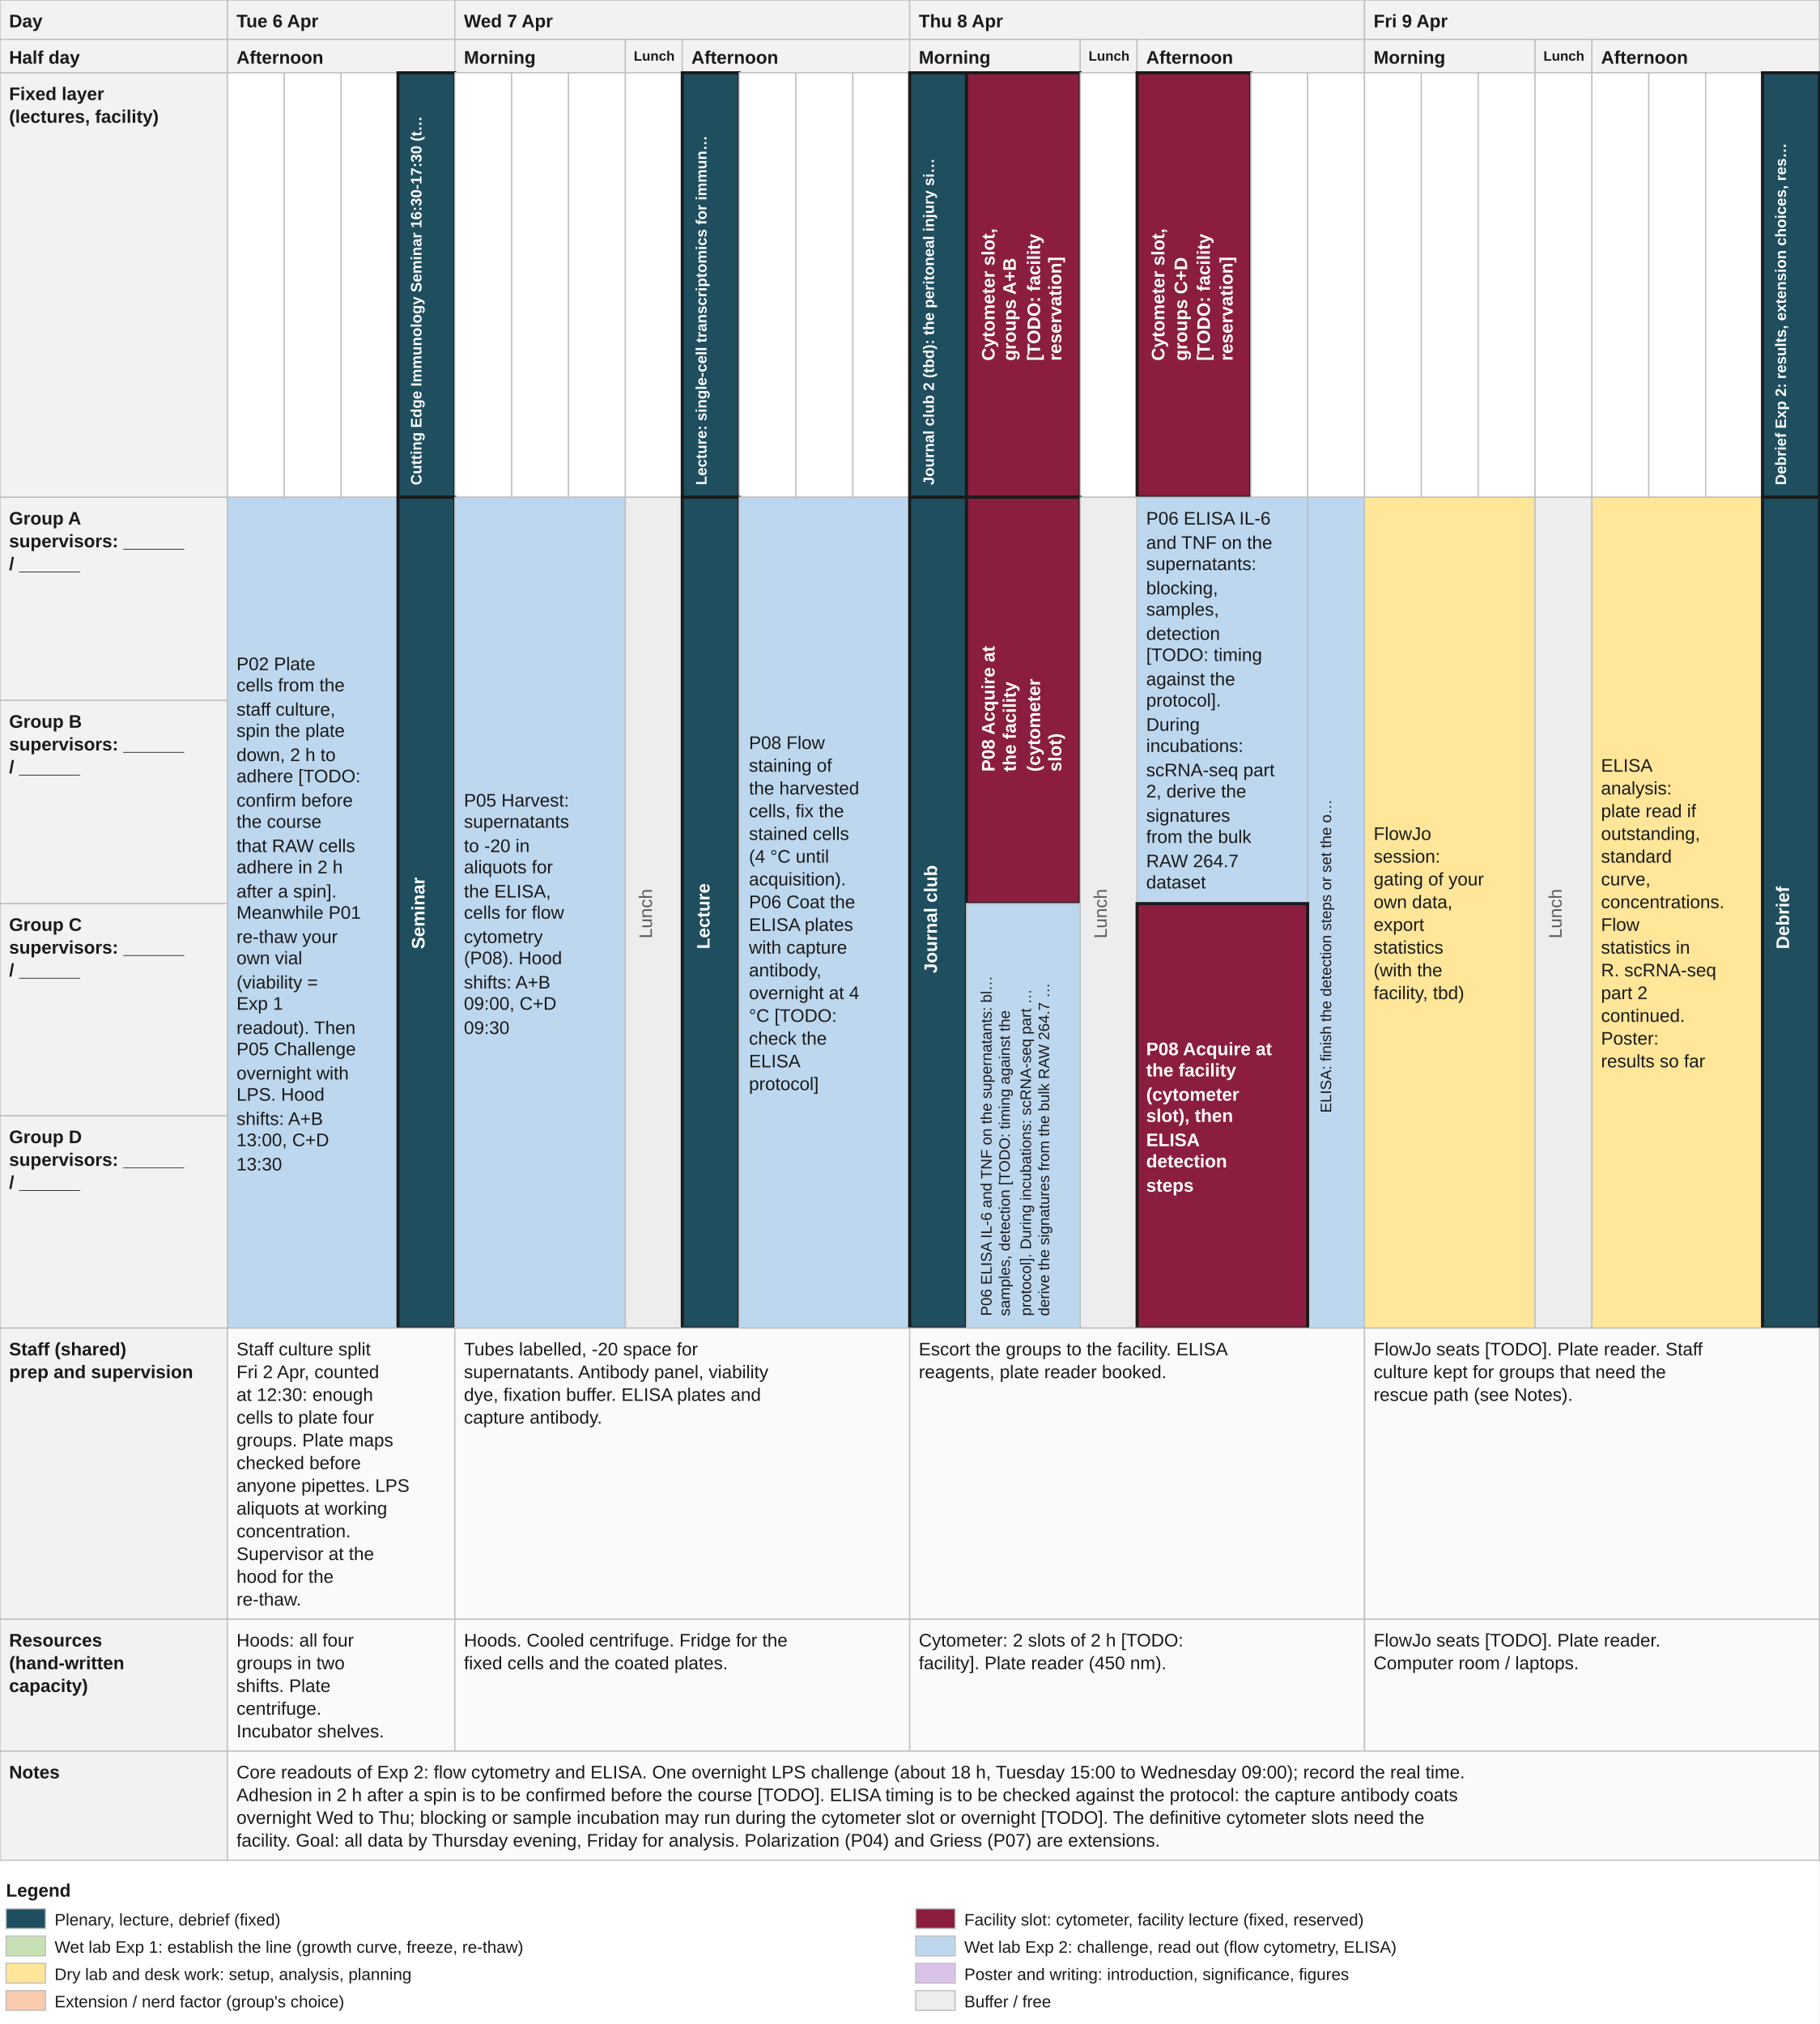
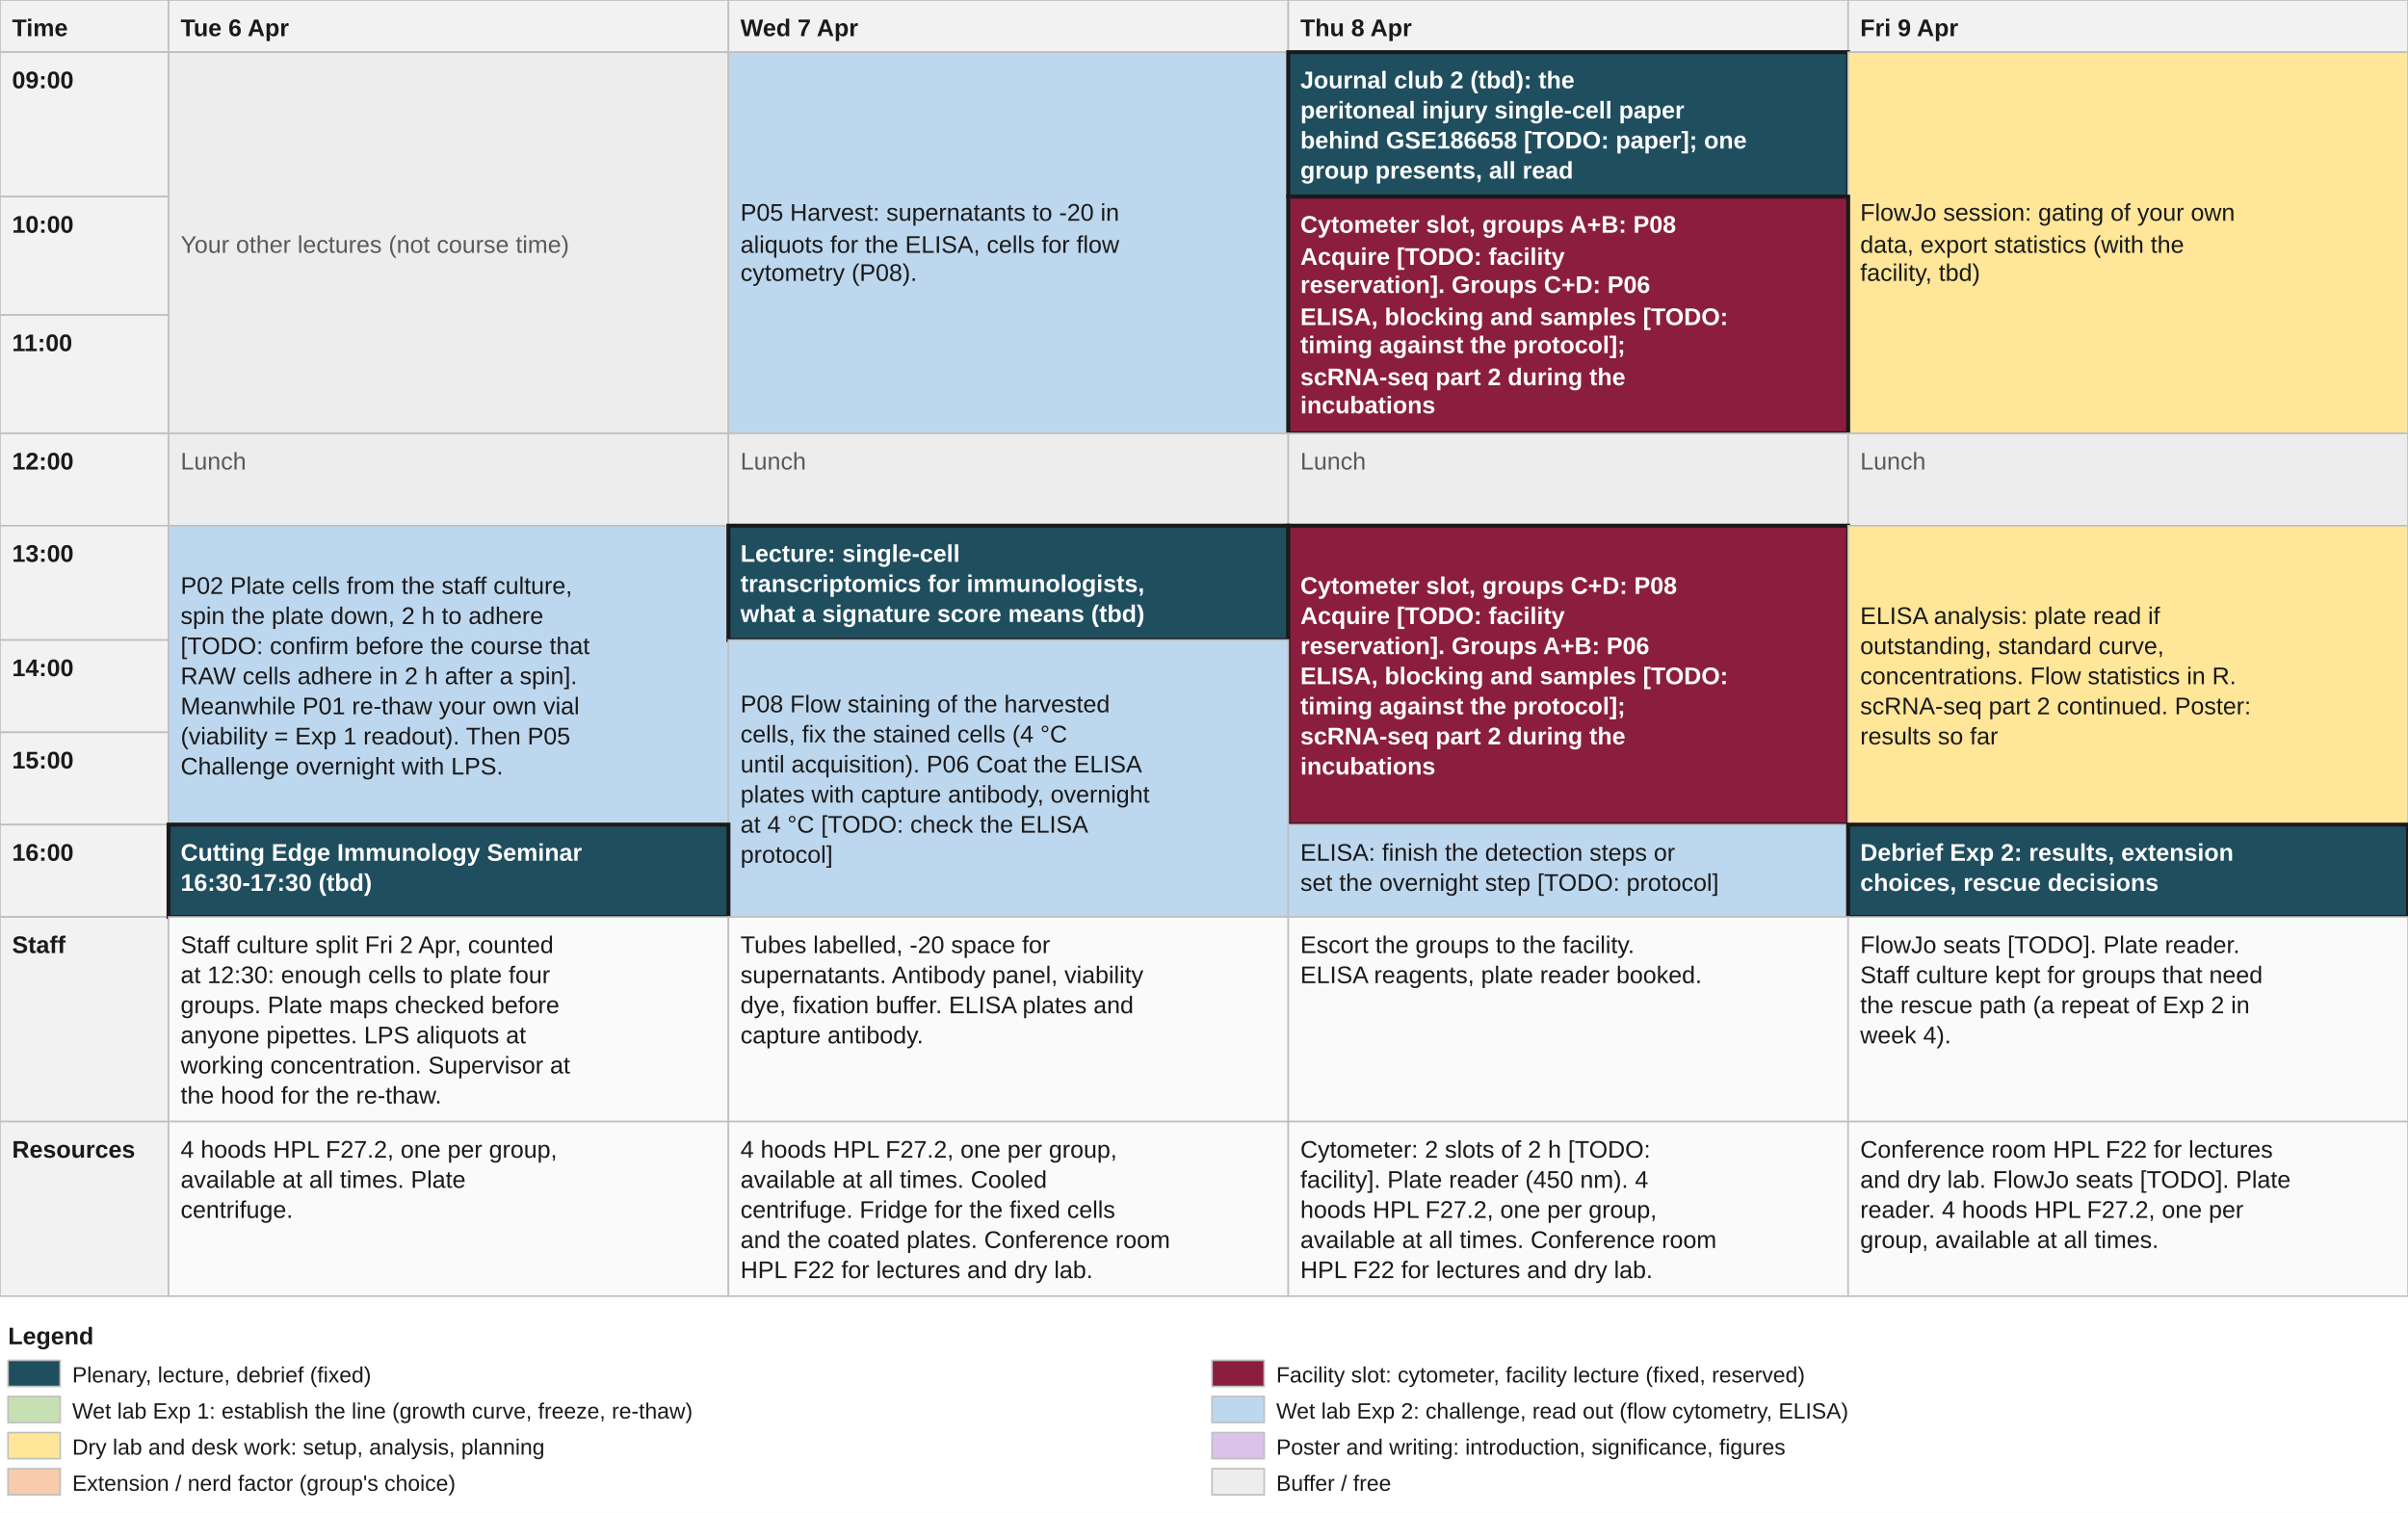
- <svg xmlns="http://www.w3.org/2000/svg" viewBox="0 0 1200 1335" width="1200" height="1335" font-family="Arial, Helvetica, sans-serif">
-   <rect x="0" y="0" width="1200" height="1335" fill="#ffffff" />
-   <rect x="0.0" y="0" width="150.0" height="26" fill="#F2F2F2" stroke="#BFBFBF" stroke-width="0.8" />
-   <text x="6" y="18" font-size="12" fill="#1A1A1A" font-weight="bold">Day</text>
-   <rect x="150.0" y="0" width="150.0" height="26" fill="#F2F2F2" stroke="#BFBFBF" stroke-width="0.8" />
-   <text x="156" y="18" font-size="12" fill="#1A1A1A" font-weight="bold">Tue 6 Apr</text>
-   <rect x="300.0" y="0" width="300.0" height="26" fill="#F2F2F2" stroke="#BFBFBF" stroke-width="0.8" />
-   <text x="306" y="18" font-size="12" fill="#1A1A1A" font-weight="bold">Wed 7 Apr</text>
-   <rect x="600.0" y="0" width="300.0" height="26" fill="#F2F2F2" stroke="#BFBFBF" stroke-width="0.8" />
-   <text x="606" y="18" font-size="12" fill="#1A1A1A" font-weight="bold">Thu 8 Apr</text>
-   <rect x="900.0" y="0" width="300.0" height="26" fill="#F2F2F2" stroke="#BFBFBF" stroke-width="0.8" />
-   <text x="906" y="18" font-size="12" fill="#1A1A1A" font-weight="bold">Fri 9 Apr</text>
-   <rect x="0.0" y="26" width="150.0" height="22" fill="#F2F2F2" stroke="#BFBFBF" stroke-width="0.8" />
-   <text x="6" y="42" font-size="12" fill="#1A1A1A" font-weight="bold">Half day</text>
-   <rect x="150.0" y="26" width="150.0" height="22" fill="#F2F2F2" stroke="#BFBFBF" stroke-width="0.8" />
-   <text x="156" y="42" font-size="12" fill="#1A1A1A" font-weight="bold">Afternoon</text>
-   <rect x="300.0" y="26" width="112.5" height="22" fill="#F2F2F2" stroke="#BFBFBF" stroke-width="0.8" />
-   <text x="306" y="42" font-size="12" fill="#1A1A1A" font-weight="bold">Morning</text>
-   <rect x="412.5" y="26" width="37.5" height="22" fill="#F2F2F2" stroke="#BFBFBF" stroke-width="0.8" />
-   <text x="418" y="40" font-size="9" fill="#1A1A1A" font-weight="bold">Lunch</text>
-   <rect x="450.0" y="26" width="150.0" height="22" fill="#F2F2F2" stroke="#BFBFBF" stroke-width="0.8" />
-   <text x="456" y="42" font-size="12" fill="#1A1A1A" font-weight="bold">Afternoon</text>
-   <rect x="600.0" y="26" width="112.5" height="22" fill="#F2F2F2" stroke="#BFBFBF" stroke-width="0.8" />
-   <text x="606" y="42" font-size="12" fill="#1A1A1A" font-weight="bold">Morning</text>
-   <rect x="712.5" y="26" width="37.5" height="22" fill="#F2F2F2" stroke="#BFBFBF" stroke-width="0.8" />
-   <text x="718" y="40" font-size="9" fill="#1A1A1A" font-weight="bold">Lunch</text>
-   <rect x="750.0" y="26" width="150.0" height="22" fill="#F2F2F2" stroke="#BFBFBF" stroke-width="0.8" />
-   <text x="756" y="42" font-size="12" fill="#1A1A1A" font-weight="bold">Afternoon</text>
-   <rect x="900.0" y="26" width="112.5" height="22" fill="#F2F2F2" stroke="#BFBFBF" stroke-width="0.8" />
-   <text x="906" y="42" font-size="12" fill="#1A1A1A" font-weight="bold">Morning</text>
-   <rect x="1012.5" y="26" width="37.5" height="22" fill="#F2F2F2" stroke="#BFBFBF" stroke-width="0.8" />
-   <text x="1018" y="40" font-size="9" fill="#1A1A1A" font-weight="bold">Lunch</text>
-   <rect x="1050.0" y="26" width="150.0" height="22" fill="#F2F2F2" stroke="#BFBFBF" stroke-width="0.8" />
-   <text x="1056" y="42" font-size="12" fill="#1A1A1A" font-weight="bold">Afternoon</text>
-   <rect x="0.0" y="48" width="150.0" height="280" fill="#F2F2F2" stroke="#BFBFBF" stroke-width="0.8" />
-   <text x="6" y="66" font-size="12" fill="#1A1A1A" font-weight="bold">Fixed layer</text>
-   <text x="6" y="81" font-size="12" fill="#1A1A1A" font-weight="bold">(lectures, facility)</text>
-   <rect x="150.0" y="48" width="37.5" height="280" fill="#FFFFFF" stroke="#BFBFBF" stroke-width="0.8" />
-   <rect x="187.5" y="48" width="37.5" height="280" fill="#FFFFFF" stroke="#BFBFBF" stroke-width="0.8" />
-   <rect x="225.0" y="48" width="37.5" height="280" fill="#FFFFFF" stroke="#BFBFBF" stroke-width="0.8" />
-   <rect x="262.5" y="48" width="37.5" height="280" fill="#1F4E5F" stroke="#1A1A1A" stroke-width="2" />
-   <text x="278" y="320" transform="rotate(-90 278 320)" font-size="10" fill="#FFFFFF" font-weight="bold">Cutting Edge Immunology Seminar 16:30-17:30 (t…</text>
-   <rect x="300.0" y="48" width="37.5" height="280" fill="#FFFFFF" stroke="#BFBFBF" stroke-width="0.8" />
-   <rect x="337.5" y="48" width="37.5" height="280" fill="#FFFFFF" stroke="#BFBFBF" stroke-width="0.8" />
-   <rect x="375.0" y="48" width="37.5" height="280" fill="#FFFFFF" stroke="#BFBFBF" stroke-width="0.8" />
-   <rect x="412.5" y="48" width="37.5" height="280" fill="#FFFFFF" stroke="#BFBFBF" stroke-width="0.8" />
-   <rect x="450.0" y="48" width="37.5" height="280" fill="#1F4E5F" stroke="#1A1A1A" stroke-width="2" />
-   <text x="466" y="320" transform="rotate(-90 466 320)" font-size="10" fill="#FFFFFF" font-weight="bold">Lecture: single-cell transcriptomics for immun…</text>
-   <rect x="487.5" y="48" width="37.5" height="280" fill="#FFFFFF" stroke="#BFBFBF" stroke-width="0.8" />
-   <rect x="525.0" y="48" width="37.5" height="280" fill="#FFFFFF" stroke="#BFBFBF" stroke-width="0.8" />
-   <rect x="562.5" y="48" width="37.5" height="280" fill="#FFFFFF" stroke="#BFBFBF" stroke-width="0.8" />
-   <rect x="600.0" y="48" width="37.5" height="280" fill="#1F4E5F" stroke="#1A1A1A" stroke-width="2" />
-   <text x="616" y="320" transform="rotate(-90 616 320)" font-size="10" fill="#FFFFFF" font-weight="bold">Journal club 2 (tbd): the peritoneal injury si…</text>
-   <rect x="637.5" y="48" width="75.0" height="280" fill="#8B1E3F" stroke="#1A1A1A" stroke-width="2" />
-   <text x="656" y="238" transform="rotate(-90 656 238)" font-size="12" fill="#FFFFFF" font-weight="bold">Cytometer slot,</text>
-   <text x="670" y="238" transform="rotate(-90 670 238)" font-size="12" fill="#FFFFFF" font-weight="bold">groups A+B</text>
-   <text x="686" y="238" transform="rotate(-90 686 238)" font-size="12" fill="#FFFFFF" font-weight="bold">[TODO: facility</text>
-   <text x="700" y="238" transform="rotate(-90 700 238)" font-size="12" fill="#FFFFFF" font-weight="bold">reservation]</text>
-   <rect x="712.5" y="48" width="37.5" height="280" fill="#FFFFFF" stroke="#BFBFBF" stroke-width="0.8" />
-   <rect x="750.0" y="48" width="75.0" height="280" fill="#8B1E3F" stroke="#1A1A1A" stroke-width="2" />
-   <text x="768" y="238" transform="rotate(-90 768 238)" font-size="12" fill="#FFFFFF" font-weight="bold">Cytometer slot,</text>
-   <text x="783" y="238" transform="rotate(-90 783 238)" font-size="12" fill="#FFFFFF" font-weight="bold">groups C+D</text>
-   <text x="798" y="238" transform="rotate(-90 798 238)" font-size="12" fill="#FFFFFF" font-weight="bold">[TODO: facility</text>
-   <text x="813" y="238" transform="rotate(-90 813 238)" font-size="12" fill="#FFFFFF" font-weight="bold">reservation]</text>
-   <rect x="825.0" y="48" width="37.5" height="280" fill="#FFFFFF" stroke="#BFBFBF" stroke-width="0.8" />
-   <rect x="862.5" y="48" width="37.5" height="280" fill="#FFFFFF" stroke="#BFBFBF" stroke-width="0.8" />
-   <rect x="900.0" y="48" width="37.5" height="280" fill="#FFFFFF" stroke="#BFBFBF" stroke-width="0.8" />
-   <rect x="937.5" y="48" width="37.5" height="280" fill="#FFFFFF" stroke="#BFBFBF" stroke-width="0.8" />
-   <rect x="975.0" y="48" width="37.5" height="280" fill="#FFFFFF" stroke="#BFBFBF" stroke-width="0.8" />
-   <rect x="1012.5" y="48" width="37.5" height="280" fill="#FFFFFF" stroke="#BFBFBF" stroke-width="0.8" />
-   <rect x="1050.0" y="48" width="37.5" height="280" fill="#FFFFFF" stroke="#BFBFBF" stroke-width="0.8" />
-   <rect x="1087.5" y="48" width="37.5" height="280" fill="#FFFFFF" stroke="#BFBFBF" stroke-width="0.8" />
-   <rect x="1125.0" y="48" width="37.5" height="280" fill="#FFFFFF" stroke="#BFBFBF" stroke-width="0.8" />
-   <rect x="1162.5" y="48" width="37.5" height="280" fill="#1F4E5F" stroke="#1A1A1A" stroke-width="2" />
-   <text x="1178" y="320" transform="rotate(-90 1178 320)" font-size="10" fill="#FFFFFF" font-weight="bold">Debrief Exp 2: results, extension choices, res…</text>
-   <rect x="0.0" y="328" width="150.0" height="134" fill="#F2F2F2" stroke="#BFBFBF" stroke-width="0.8" />
-   <text x="6" y="346" font-size="12" fill="#1A1A1A" font-weight="bold">Group A</text>
-   <text x="6" y="361" font-size="12" fill="#1A1A1A" font-weight="bold">supervisors: ______</text>
-   <text x="6" y="376" font-size="12" fill="#1A1A1A" font-weight="bold">/ ______</text>
-   <rect x="150.0" y="328" width="112.5" height="548" fill="#BDD7EE" stroke="#BFBFBF" stroke-width="0.8" />
-   <text x="156" y="442" font-size="12" fill="#1A1A1A">P02 Plate</text>
-   <text x="156" y="456" font-size="12" fill="#1A1A1A">cells from the</text>
-   <text x="156" y="472" font-size="12" fill="#1A1A1A">staff culture,</text>
-   <text x="156" y="486" font-size="12" fill="#1A1A1A">spin the plate</text>
-   <text x="156" y="502" font-size="12" fill="#1A1A1A">down, 2 h to</text>
-   <text x="156" y="516" font-size="12" fill="#1A1A1A">adhere [TODO:</text>
-   <text x="156" y="532" font-size="12" fill="#1A1A1A">confirm before</text>
-   <text x="156" y="546" font-size="12" fill="#1A1A1A">the course</text>
-   <text x="156" y="562" font-size="12" fill="#1A1A1A">that RAW cells</text>
-   <text x="156" y="576" font-size="12" fill="#1A1A1A">adhere in 2 h</text>
-   <text x="156" y="592" font-size="12" fill="#1A1A1A">after a spin].</text>
-   <text x="156" y="606" font-size="12" fill="#1A1A1A">Meanwhile P01</text>
-   <text x="156" y="622" font-size="12" fill="#1A1A1A">re-thaw your</text>
-   <text x="156" y="636" font-size="12" fill="#1A1A1A">own vial</text>
-   <text x="156" y="652" font-size="12" fill="#1A1A1A">(viability =</text>
-   <text x="156" y="666" font-size="12" fill="#1A1A1A">Exp 1</text>
-   <text x="156" y="682" font-size="12" fill="#1A1A1A">readout). Then</text>
-   <text x="156" y="696" font-size="12" fill="#1A1A1A">P05 Challenge</text>
-   <text x="156" y="712" font-size="12" fill="#1A1A1A">overnight with</text>
-   <text x="156" y="726" font-size="12" fill="#1A1A1A">LPS. Hood</text>
-   <text x="156" y="742" font-size="12" fill="#1A1A1A">shifts: A+B</text>
-   <text x="156" y="756" font-size="12" fill="#1A1A1A">13:00, C+D</text>
-   <text x="156" y="772" font-size="12" fill="#1A1A1A">13:30</text>
-   <rect x="262.5" y="328" width="37.5" height="548" fill="#1F4E5F" stroke="#1A1A1A" stroke-width="2" />
-   <text x="280" y="626" transform="rotate(-90 280 626)" font-size="12" fill="#FFFFFF" font-weight="bold">Seminar</text>
-   <rect x="300.0" y="328" width="112.5" height="548" fill="#BDD7EE" stroke="#BFBFBF" stroke-width="0.8" />
-   <text x="306" y="532" font-size="12" fill="#1A1A1A">P05 Harvest:</text>
-   <text x="306" y="546" font-size="12" fill="#1A1A1A">supernatants</text>
-   <text x="306" y="562" font-size="12" fill="#1A1A1A">to -20 in</text>
-   <text x="306" y="576" font-size="12" fill="#1A1A1A">aliquots for</text>
-   <text x="306" y="592" font-size="12" fill="#1A1A1A">the ELISA,</text>
-   <text x="306" y="606" font-size="12" fill="#1A1A1A">cells for flow</text>
-   <text x="306" y="622" font-size="12" fill="#1A1A1A">cytometry</text>
-   <text x="306" y="636" font-size="12" fill="#1A1A1A">(P08). Hood</text>
-   <text x="306" y="652" font-size="12" fill="#1A1A1A">shifts: A+B</text>
-   <text x="306" y="666" font-size="12" fill="#1A1A1A">09:00, C+D</text>
-   <text x="306" y="682" font-size="12" fill="#1A1A1A">09:30</text>
-   <rect x="412.5" y="328" width="37.5" height="548" fill="#EDEDED" stroke="#BFBFBF" stroke-width="0.8" />
-   <text x="430" y="619" transform="rotate(-90 430 619)" font-size="12" fill="#5A5A5A">Lunch</text>
-   <rect x="450.0" y="328" width="37.5" height="548" fill="#1F4E5F" stroke="#1A1A1A" stroke-width="2" />
-   <text x="468" y="626" transform="rotate(-90 468 626)" font-size="12" fill="#FFFFFF" font-weight="bold">Lecture</text>
-   <rect x="487.5" y="328" width="112.5" height="548" fill="#BDD7EE" stroke="#BFBFBF" stroke-width="0.8" />
-   <text x="494" y="494" font-size="12" fill="#1A1A1A">P08 Flow</text>
-   <text x="494" y="509" font-size="12" fill="#1A1A1A">staining of</text>
-   <text x="494" y="524" font-size="12" fill="#1A1A1A">the harvested</text>
-   <text x="494" y="539" font-size="12" fill="#1A1A1A">cells, fix the</text>
-   <text x="494" y="554" font-size="12" fill="#1A1A1A">stained cells</text>
-   <text x="494" y="569" font-size="12" fill="#1A1A1A">(4 °C until</text>
-   <text x="494" y="584" font-size="12" fill="#1A1A1A">acquisition).</text>
-   <text x="494" y="599" font-size="12" fill="#1A1A1A">P06 Coat the</text>
-   <text x="494" y="614" font-size="12" fill="#1A1A1A">ELISA plates</text>
-   <text x="494" y="629" font-size="12" fill="#1A1A1A">with capture</text>
-   <text x="494" y="644" font-size="12" fill="#1A1A1A">antibody,</text>
-   <text x="494" y="659" font-size="12" fill="#1A1A1A">overnight at 4</text>
-   <text x="494" y="674" font-size="12" fill="#1A1A1A">°C [TODO:</text>
-   <text x="494" y="689" font-size="12" fill="#1A1A1A">check the</text>
-   <text x="494" y="704" font-size="12" fill="#1A1A1A">ELISA</text>
-   <text x="494" y="719" font-size="12" fill="#1A1A1A">protocol]</text>
-   <rect x="600.0" y="328" width="37.5" height="548" fill="#1F4E5F" stroke="#1A1A1A" stroke-width="2" />
-   <text x="618" y="642" transform="rotate(-90 618 642)" font-size="12" fill="#FFFFFF" font-weight="bold">Journal club</text>
-   <rect x="637.5" y="328" width="75.0" height="268" fill="#8B1E3F" stroke="#1A1A1A" stroke-width="2" />
-   <text x="656" y="509" transform="rotate(-90 656 509)" font-size="12" fill="#FFFFFF" font-weight="bold">P08 Acquire at</text>
-   <text x="670" y="509" transform="rotate(-90 670 509)" font-size="12" fill="#FFFFFF" font-weight="bold">the facility</text>
-   <text x="686" y="509" transform="rotate(-90 686 509)" font-size="12" fill="#FFFFFF" font-weight="bold">(cytometer</text>
-   <text x="700" y="509" transform="rotate(-90 700 509)" font-size="12" fill="#FFFFFF" font-weight="bold">slot)</text>
-   <rect x="712.5" y="328" width="37.5" height="548" fill="#EDEDED" stroke="#BFBFBF" stroke-width="0.8" />
-   <text x="730" y="619" transform="rotate(-90 730 619)" font-size="12" fill="#5A5A5A">Lunch</text>
-   <rect x="750.0" y="328" width="112.5" height="268" fill="#BDD7EE" stroke="#BFBFBF" stroke-width="0.8" />
-   <text x="756" y="346" font-size="12" fill="#1A1A1A">P06 ELISA IL-6</text>
-   <text x="756" y="362" font-size="12" fill="#1A1A1A">and TNF on the</text>
-   <text x="756" y="376" font-size="12" fill="#1A1A1A">supernatants:</text>
-   <text x="756" y="392" font-size="12" fill="#1A1A1A">blocking,</text>
-   <text x="756" y="406" font-size="12" fill="#1A1A1A">samples,</text>
-   <text x="756" y="422" font-size="12" fill="#1A1A1A">detection</text>
-   <text x="756" y="436" font-size="12" fill="#1A1A1A">[TODO: timing</text>
-   <text x="756" y="452" font-size="12" fill="#1A1A1A">against the</text>
-   <text x="756" y="466" font-size="12" fill="#1A1A1A">protocol].</text>
-   <text x="756" y="482" font-size="12" fill="#1A1A1A">During</text>
-   <text x="756" y="496" font-size="12" fill="#1A1A1A">incubations:</text>
-   <text x="756" y="512" font-size="12" fill="#1A1A1A">scRNA-seq part</text>
-   <text x="756" y="526" font-size="12" fill="#1A1A1A">2, derive the</text>
-   <text x="756" y="542" font-size="12" fill="#1A1A1A">signatures</text>
-   <text x="756" y="556" font-size="12" fill="#1A1A1A">from the bulk</text>
-   <text x="756" y="572" font-size="12" fill="#1A1A1A">RAW 264.7</text>
-   <text x="756" y="586" font-size="12" fill="#1A1A1A">dataset</text>
-   <rect x="862.5" y="328" width="37.5" height="548" fill="#BDD7EE" stroke="#BFBFBF" stroke-width="0.8" />
-   <text x="878" y="734" transform="rotate(-90 878 734)" font-size="10" fill="#1A1A1A">ELISA: finish the detection steps or set the o…</text>
-   <rect x="900.0" y="328" width="112.5" height="548" fill="#FFE699" stroke="#BFBFBF" stroke-width="0.8" />
-   <text x="906" y="554" font-size="12" fill="#1A1A1A">FlowJo</text>
-   <text x="906" y="569" font-size="12" fill="#1A1A1A">session:</text>
-   <text x="906" y="584" font-size="12" fill="#1A1A1A">gating of your</text>
-   <text x="906" y="599" font-size="12" fill="#1A1A1A">own data,</text>
-   <text x="906" y="614" font-size="12" fill="#1A1A1A">export</text>
-   <text x="906" y="629" font-size="12" fill="#1A1A1A">statistics</text>
-   <text x="906" y="644" font-size="12" fill="#1A1A1A">(with the</text>
-   <text x="906" y="659" font-size="12" fill="#1A1A1A">facility, tbd)</text>
-   <rect x="1012.5" y="328" width="37.5" height="548" fill="#EDEDED" stroke="#BFBFBF" stroke-width="0.8" />
-   <text x="1030" y="619" transform="rotate(-90 1030 619)" font-size="12" fill="#5A5A5A">Lunch</text>
-   <rect x="1050.0" y="328" width="112.5" height="548" fill="#FFE699" stroke="#BFBFBF" stroke-width="0.8" />
-   <text x="1056" y="509" font-size="12" fill="#1A1A1A">ELISA</text>
-   <text x="1056" y="524" font-size="12" fill="#1A1A1A">analysis:</text>
-   <text x="1056" y="539" font-size="12" fill="#1A1A1A">plate read if</text>
-   <text x="1056" y="554" font-size="12" fill="#1A1A1A">outstanding,</text>
-   <text x="1056" y="569" font-size="12" fill="#1A1A1A">standard</text>
-   <text x="1056" y="584" font-size="12" fill="#1A1A1A">curve,</text>
-   <text x="1056" y="599" font-size="12" fill="#1A1A1A">concentrations.</text>
-   <text x="1056" y="614" font-size="12" fill="#1A1A1A">Flow</text>
-   <text x="1056" y="629" font-size="12" fill="#1A1A1A">statistics in</text>
-   <text x="1056" y="644" font-size="12" fill="#1A1A1A">R. scRNA-seq</text>
-   <text x="1056" y="659" font-size="12" fill="#1A1A1A">part 2</text>
-   <text x="1056" y="674" font-size="12" fill="#1A1A1A">continued.</text>
-   <text x="1056" y="689" font-size="12" fill="#1A1A1A">Poster:</text>
-   <text x="1056" y="704" font-size="12" fill="#1A1A1A">results so far</text>
-   <rect x="1162.5" y="328" width="37.5" height="548" fill="#1F4E5F" stroke="#1A1A1A" stroke-width="2" />
-   <text x="1180" y="626" transform="rotate(-90 1180 626)" font-size="12" fill="#FFFFFF" font-weight="bold">Debrief</text>
-   <rect x="0.0" y="462" width="150.0" height="134" fill="#F2F2F2" stroke="#BFBFBF" stroke-width="0.8" />
-   <text x="6" y="480" font-size="12" fill="#1A1A1A" font-weight="bold">Group B</text>
-   <text x="6" y="495" font-size="12" fill="#1A1A1A" font-weight="bold">supervisors: ______</text>
-   <text x="6" y="510" font-size="12" fill="#1A1A1A" font-weight="bold">/ ______</text>
-   <rect x="0.0" y="596" width="150.0" height="140" fill="#F2F2F2" stroke="#BFBFBF" stroke-width="0.8" />
-   <text x="6" y="614" font-size="12" fill="#1A1A1A" font-weight="bold">Group C</text>
-   <text x="6" y="629" font-size="12" fill="#1A1A1A" font-weight="bold">supervisors: ______</text>
-   <text x="6" y="644" font-size="12" fill="#1A1A1A" font-weight="bold">/ ______</text>
-   <rect x="637.5" y="596" width="75.0" height="280" fill="#BDD7EE" stroke="#BFBFBF" stroke-width="0.8" />
-   <text x="654" y="868" transform="rotate(-90 654 868)" font-size="10" fill="#1A1A1A">P06 ELISA IL-6 and TNF on the supernatants: bl…</text>
-   <text x="666" y="868" transform="rotate(-90 666 868)" font-size="10" fill="#1A1A1A">samples, detection [TODO: timing against the</text>
-   <text x="680" y="868" transform="rotate(-90 680 868)" font-size="10" fill="#1A1A1A">protocol]. During incubations: scRNA-seq part …</text>
-   <text x="692" y="868" transform="rotate(-90 692 868)" font-size="10" fill="#1A1A1A">derive the signatures from the bulk RAW 264.7 …</text>
-   <rect x="750.0" y="596" width="112.5" height="280" fill="#8B1E3F" stroke="#1A1A1A" stroke-width="2" />
-   <text x="756" y="696" font-size="12" fill="#FFFFFF" font-weight="bold">P08 Acquire at</text>
-   <text x="756" y="710" font-size="12" fill="#FFFFFF" font-weight="bold">the facility</text>
-   <text x="756" y="726" font-size="12" fill="#FFFFFF" font-weight="bold">(cytometer</text>
-   <text x="756" y="740" font-size="12" fill="#FFFFFF" font-weight="bold">slot), then</text>
-   <text x="756" y="756" font-size="12" fill="#FFFFFF" font-weight="bold">ELISA</text>
-   <text x="756" y="770" font-size="12" fill="#FFFFFF" font-weight="bold">detection</text>
-   <text x="756" y="786" font-size="12" fill="#FFFFFF" font-weight="bold">steps</text>
-   <rect x="0.0" y="736" width="150.0" height="140" fill="#F2F2F2" stroke="#BFBFBF" stroke-width="0.8" />
-   <text x="6" y="754" font-size="12" fill="#1A1A1A" font-weight="bold">Group D</text>
-   <text x="6" y="769" font-size="12" fill="#1A1A1A" font-weight="bold">supervisors: ______</text>
-   <text x="6" y="784" font-size="12" fill="#1A1A1A" font-weight="bold">/ ______</text>
-   <rect x="0.0" y="876" width="150.0" height="192" fill="#F2F2F2" stroke="#BFBFBF" stroke-width="0.8" />
-   <text x="6" y="894" font-size="12" fill="#1A1A1A" font-weight="bold">Staff (shared)</text>
-   <text x="6" y="909" font-size="12" fill="#1A1A1A" font-weight="bold">prep and supervision</text>
-   <rect x="150.0" y="876" width="150.0" height="192" fill="#FAFAFA" stroke="#BFBFBF" stroke-width="0.8" />
-   <text x="156" y="894" font-size="12" fill="#1A1A1A">Staff culture split</text>
-   <text x="156" y="909" font-size="12" fill="#1A1A1A">Fri 2 Apr, counted</text>
-   <text x="156" y="924" font-size="12" fill="#1A1A1A">at 12:30: enough</text>
-   <text x="156" y="939" font-size="12" fill="#1A1A1A">cells to plate four</text>
-   <text x="156" y="954" font-size="12" fill="#1A1A1A">groups. Plate maps</text>
-   <text x="156" y="969" font-size="12" fill="#1A1A1A">checked before</text>
-   <text x="156" y="984" font-size="12" fill="#1A1A1A">anyone pipettes. LPS</text>
-   <text x="156" y="999" font-size="12" fill="#1A1A1A">aliquots at working</text>
-   <text x="156" y="1014" font-size="12" fill="#1A1A1A">concentration.</text>
-   <text x="156" y="1029" font-size="12" fill="#1A1A1A">Supervisor at the</text>
-   <text x="156" y="1044" font-size="12" fill="#1A1A1A">hood for the</text>
-   <text x="156" y="1059" font-size="12" fill="#1A1A1A">re-thaw.</text>
-   <rect x="300.0" y="876" width="300.0" height="192" fill="#FAFAFA" stroke="#BFBFBF" stroke-width="0.8" />
-   <text x="306" y="894" font-size="12" fill="#1A1A1A">Tubes labelled, -20 space for</text>
-   <text x="306" y="909" font-size="12" fill="#1A1A1A">supernatants. Antibody panel, viability</text>
-   <text x="306" y="924" font-size="12" fill="#1A1A1A">dye, fixation buffer. ELISA plates and</text>
-   <text x="306" y="939" font-size="12" fill="#1A1A1A">capture antibody.</text>
-   <rect x="600.0" y="876" width="300.0" height="192" fill="#FAFAFA" stroke="#BFBFBF" stroke-width="0.8" />
-   <text x="606" y="894" font-size="12" fill="#1A1A1A">Escort the groups to the facility. ELISA</text>
-   <text x="606" y="909" font-size="12" fill="#1A1A1A">reagents, plate reader booked.</text>
-   <rect x="900.0" y="876" width="300.0" height="192" fill="#FAFAFA" stroke="#BFBFBF" stroke-width="0.8" />
-   <text x="906" y="894" font-size="12" fill="#1A1A1A">FlowJo seats [TODO]. Plate reader. Staff</text>
-   <text x="906" y="909" font-size="12" fill="#1A1A1A">culture kept for groups that need the</text>
-   <text x="906" y="924" font-size="12" fill="#1A1A1A">rescue path (see Notes).</text>
-   <rect x="0.0" y="1068" width="150.0" height="87" fill="#F2F2F2" stroke="#BFBFBF" stroke-width="0.8" />
-   <text x="6" y="1086" font-size="12" fill="#1A1A1A" font-weight="bold">Resources</text>
-   <text x="6" y="1101" font-size="12" fill="#1A1A1A" font-weight="bold">(hand-written</text>
-   <text x="6" y="1116" font-size="12" fill="#1A1A1A" font-weight="bold">capacity)</text>
-   <rect x="150.0" y="1068" width="150.0" height="87" fill="#FAFAFA" stroke="#BFBFBF" stroke-width="0.8" />
-   <text x="156" y="1086" font-size="12" fill="#1A1A1A">Hoods: all four</text>
-   <text x="156" y="1101" font-size="12" fill="#1A1A1A">groups in two</text>
-   <text x="156" y="1116" font-size="12" fill="#1A1A1A">shifts. Plate</text>
-   <text x="156" y="1131" font-size="12" fill="#1A1A1A">centrifuge.</text>
-   <text x="156" y="1146" font-size="12" fill="#1A1A1A">Incubator shelves.</text>
-   <rect x="300.0" y="1068" width="300.0" height="87" fill="#FAFAFA" stroke="#BFBFBF" stroke-width="0.8" />
-   <text x="306" y="1086" font-size="12" fill="#1A1A1A">Hoods. Cooled centrifuge. Fridge for the</text>
-   <text x="306" y="1101" font-size="12" fill="#1A1A1A">fixed cells and the coated plates.</text>
-   <rect x="600.0" y="1068" width="300.0" height="87" fill="#FAFAFA" stroke="#BFBFBF" stroke-width="0.8" />
-   <text x="606" y="1086" font-size="12" fill="#1A1A1A">Cytometer: 2 slots of 2 h [TODO:</text>
-   <text x="606" y="1101" font-size="12" fill="#1A1A1A">facility]. Plate reader (450 nm).</text>
-   <rect x="900.0" y="1068" width="300.0" height="87" fill="#FAFAFA" stroke="#BFBFBF" stroke-width="0.8" />
-   <text x="906" y="1086" font-size="12" fill="#1A1A1A">FlowJo seats [TODO]. Plate reader.</text>
-   <text x="906" y="1101" font-size="12" fill="#1A1A1A">Computer room / laptops.</text>
-   <rect x="0.0" y="1155" width="150.0" height="72" fill="#F2F2F2" stroke="#BFBFBF" stroke-width="0.8" />
-   <text x="6" y="1173" font-size="12" fill="#1A1A1A" font-weight="bold">Notes</text>
-   <rect x="150.0" y="1155" width="1050.0" height="72" fill="#FAFAFA" stroke="#BFBFBF" stroke-width="0.8" />
-   <text x="156" y="1173" font-size="12" fill="#1A1A1A">Core readouts of Exp 2: flow cytometry and ELISA. One overnight LPS challenge (about 18 h, Tuesday 15:00 to Wednesday 09:00); record the real time.</text>
-   <text x="156" y="1188" font-size="12" fill="#1A1A1A">Adhesion in 2 h after a spin is to be confirmed before the course [TODO]. ELISA timing is to be checked against the protocol: the capture antibody coats</text>
-   <text x="156" y="1203" font-size="12" fill="#1A1A1A">overnight Wed to Thu; blocking or sample incubation may run during the cytometer slot or overnight [TODO]. The definitive cytometer slots need the</text>
-   <text x="156" y="1218" font-size="12" fill="#1A1A1A">facility. Goal: all data by Thursday evening, Friday for analysis. Polarization (P04) and Griess (P07) are extensions.</text>
-   <text x="4" y="1251" font-size="12" font-weight="bold" fill="#1A1A1A">Legend</text>
-   <rect x="4" y="1259" width="26" height="13" fill="#1F4E5F" stroke="#BFBFBF" stroke-width="0.8" />
-   <text x="36" y="1270" font-size="11" fill="#1A1A1A">Plenary, lecture, debrief (fixed)</text>
-   <rect x="604" y="1259" width="26" height="13" fill="#8B1E3F" stroke="#BFBFBF" stroke-width="0.8" />
-   <text x="636" y="1270" font-size="11" fill="#1A1A1A">Facility slot: cytometer, facility lecture (fixed, reserved)</text>
-   <rect x="4" y="1277" width="26" height="13" fill="#C6E0B4" stroke="#BFBFBF" stroke-width="0.8" />
-   <text x="36" y="1288" font-size="11" fill="#1A1A1A">Wet lab Exp 1: establish the line (growth curve, freeze, re-thaw)</text>
-   <rect x="604" y="1277" width="26" height="13" fill="#BDD7EE" stroke="#BFBFBF" stroke-width="0.8" />
-   <text x="636" y="1288" font-size="11" fill="#1A1A1A">Wet lab Exp 2: challenge, read out (flow cytometry, ELISA)</text>
-   <rect x="4" y="1295" width="26" height="13" fill="#FFE699" stroke="#BFBFBF" stroke-width="0.8" />
-   <text x="36" y="1306" font-size="11" fill="#1A1A1A">Dry lab and desk work: setup, analysis, planning</text>
-   <rect x="604" y="1295" width="26" height="13" fill="#D9C3E9" stroke="#BFBFBF" stroke-width="0.8" />
-   <text x="636" y="1306" font-size="11" fill="#1A1A1A">Poster and writing: introduction, significance, figures</text>
-   <rect x="4" y="1313" width="26" height="13" fill="#F8CBAD" stroke="#BFBFBF" stroke-width="0.8" />
-   <text x="36" y="1324" font-size="11" fill="#1A1A1A">Extension / nerd factor (group's choice)</text>
-   <rect x="604" y="1313" width="26" height="13" fill="#EDEDED" stroke="#BFBFBF" stroke-width="0.8" />
-   <text x="636" y="1324" font-size="11" fill="#1A1A1A">Buffer / free</text>
+ <svg xmlns="http://www.w3.org/2000/svg" viewBox="0 0 1200 754" width="1200" height="754" font-family="Arial, Helvetica, sans-serif">
+   <rect x="0" y="0" width="1200" height="754" fill="#ffffff" />
+   <rect x="0" y="0" width="84" height="26" fill="#F2F2F2" stroke="#BFBFBF" stroke-width="0.8" />
+   <text x="6" y="18" font-size="12" fill="#1A1A1A" font-weight="bold">Time</text>
+   <rect x="84.0" y="0" width="279.0" height="26" fill="#F2F2F2" stroke="#BFBFBF" stroke-width="0.8" />
+   <text x="90" y="18" font-size="12" fill="#1A1A1A" font-weight="bold">Tue 6 Apr</text>
+   <rect x="363.0" y="0" width="279.0" height="26" fill="#F2F2F2" stroke="#BFBFBF" stroke-width="0.8" />
+   <text x="369" y="18" font-size="12" fill="#1A1A1A" font-weight="bold">Wed 7 Apr</text>
+   <rect x="642.0" y="0" width="279.0" height="26" fill="#F2F2F2" stroke="#BFBFBF" stroke-width="0.8" />
+   <text x="648" y="18" font-size="12" fill="#1A1A1A" font-weight="bold">Thu 8 Apr</text>
+   <rect x="921.0" y="0" width="279.0" height="26" fill="#F2F2F2" stroke="#BFBFBF" stroke-width="0.8" />
+   <text x="927" y="18" font-size="12" fill="#1A1A1A" font-weight="bold">Fri 9 Apr</text>
+   <rect x="0" y="26" width="84" height="72" fill="#F2F2F2" stroke="#BFBFBF" stroke-width="0.8" />
+   <text x="6" y="44" font-size="12" fill="#1A1A1A" font-weight="bold">09:00</text>
+   <rect x="0" y="98" width="84" height="59" fill="#F2F2F2" stroke="#BFBFBF" stroke-width="0.8" />
+   <text x="6" y="116" font-size="12" fill="#1A1A1A" font-weight="bold">10:00</text>
+   <rect x="0" y="157" width="84" height="59" fill="#F2F2F2" stroke="#BFBFBF" stroke-width="0.8" />
+   <text x="6" y="175" font-size="12" fill="#1A1A1A" font-weight="bold">11:00</text>
+   <rect x="0" y="216" width="84" height="46" fill="#F2F2F2" stroke="#BFBFBF" stroke-width="0.8" />
+   <text x="6" y="234" font-size="12" fill="#1A1A1A" font-weight="bold">12:00</text>
+   <rect x="0" y="262" width="84" height="57" fill="#F2F2F2" stroke="#BFBFBF" stroke-width="0.8" />
+   <text x="6" y="280" font-size="12" fill="#1A1A1A" font-weight="bold">13:00</text>
+   <rect x="0" y="319" width="84" height="46" fill="#F2F2F2" stroke="#BFBFBF" stroke-width="0.8" />
+   <text x="6" y="337" font-size="12" fill="#1A1A1A" font-weight="bold">14:00</text>
+   <rect x="0" y="365" width="84" height="46" fill="#F2F2F2" stroke="#BFBFBF" stroke-width="0.8" />
+   <text x="6" y="383" font-size="12" fill="#1A1A1A" font-weight="bold">15:00</text>
+   <rect x="0" y="411" width="84" height="46" fill="#F2F2F2" stroke="#BFBFBF" stroke-width="0.8" />
+   <text x="6" y="429" font-size="12" fill="#1A1A1A" font-weight="bold">16:00</text>
+   <rect x="0" y="457" width="84" height="102" fill="#F2F2F2" stroke="#BFBFBF" stroke-width="0.8" />
+   <text x="6" y="475" font-size="12" fill="#1A1A1A" font-weight="bold">Staff</text>
+   <rect x="0" y="559" width="84" height="87" fill="#F2F2F2" stroke="#BFBFBF" stroke-width="0.8" />
+   <text x="6" y="577" font-size="12" fill="#1A1A1A" font-weight="bold">Resources</text>
+   <rect x="84.0" y="26" width="279.0" height="190" fill="#EDEDED" stroke="#BFBFBF" stroke-width="0.8" />
+   <text x="90" y="126" font-size="12" fill="#5A5A5A">Your other lectures (not course time)</text>
+   <rect x="363.0" y="26" width="279.0" height="190" fill="#BDD7EE" stroke="#BFBFBF" stroke-width="0.8" />
+   <text x="369" y="110" font-size="12" fill="#1A1A1A">P05 Harvest: supernatants to -20 in</text>
+   <text x="369" y="126" font-size="12" fill="#1A1A1A">aliquots for the ELISA, cells for flow</text>
+   <text x="369" y="140" font-size="12" fill="#1A1A1A">cytometry (P08).</text>
+   <rect x="642.0" y="26" width="279.0" height="72" fill="#1F4E5F" stroke="#1A1A1A" stroke-width="2" />
+   <text x="648" y="44" font-size="12" fill="#FFFFFF" font-weight="bold">Journal club 2 (tbd): the</text>
+   <text x="648" y="59" font-size="12" fill="#FFFFFF" font-weight="bold">peritoneal injury single-cell paper</text>
+   <text x="648" y="74" font-size="12" fill="#FFFFFF" font-weight="bold">behind GSE186658 [TODO: paper]; one</text>
+   <text x="648" y="89" font-size="12" fill="#FFFFFF" font-weight="bold">group presents, all read</text>
+   <rect x="921.0" y="26" width="279.0" height="190" fill="#FFE699" stroke="#BFBFBF" stroke-width="0.8" />
+   <text x="927" y="110" font-size="12" fill="#1A1A1A">FlowJo session: gating of your own</text>
+   <text x="927" y="126" font-size="12" fill="#1A1A1A">data, export statistics (with the</text>
+   <text x="927" y="140" font-size="12" fill="#1A1A1A">facility, tbd)</text>
+   <rect x="642.0" y="98" width="279.0" height="118" fill="#8B1E3F" stroke="#1A1A1A" stroke-width="2" />
+   <text x="648" y="116" font-size="12" fill="#FFFFFF" font-weight="bold">Cytometer slot, groups A+B: P08</text>
+   <text x="648" y="132" font-size="12" fill="#FFFFFF" font-weight="bold">Acquire [TODO: facility</text>
+   <text x="648" y="146" font-size="12" fill="#FFFFFF" font-weight="bold">reservation]. Groups C+D: P06</text>
+   <text x="648" y="162" font-size="12" fill="#FFFFFF" font-weight="bold">ELISA, blocking and samples [TODO:</text>
+   <text x="648" y="176" font-size="12" fill="#FFFFFF" font-weight="bold">timing against the protocol];</text>
+   <text x="648" y="192" font-size="12" fill="#FFFFFF" font-weight="bold">scRNA-seq part 2 during the</text>
+   <text x="648" y="206" font-size="12" fill="#FFFFFF" font-weight="bold">incubations</text>
+   <rect x="84.0" y="216" width="279.0" height="46" fill="#EDEDED" stroke="#BFBFBF" stroke-width="0.8" />
+   <text x="90" y="234" font-size="12" fill="#5A5A5A">Lunch</text>
+   <rect x="363.0" y="216" width="279.0" height="46" fill="#EDEDED" stroke="#BFBFBF" stroke-width="0.8" />
+   <text x="369" y="234" font-size="12" fill="#5A5A5A">Lunch</text>
+   <rect x="642.0" y="216" width="279.0" height="46" fill="#EDEDED" stroke="#BFBFBF" stroke-width="0.8" />
+   <text x="648" y="234" font-size="12" fill="#5A5A5A">Lunch</text>
+   <rect x="921.0" y="216" width="279.0" height="46" fill="#EDEDED" stroke="#BFBFBF" stroke-width="0.8" />
+   <text x="927" y="234" font-size="12" fill="#5A5A5A">Lunch</text>
+   <rect x="84.0" y="262" width="279.0" height="149" fill="#BDD7EE" stroke="#BFBFBF" stroke-width="0.8" />
+   <text x="90" y="296" font-size="12" fill="#1A1A1A">P02 Plate cells from the staff culture,</text>
+   <text x="90" y="311" font-size="12" fill="#1A1A1A">spin the plate down, 2 h to adhere</text>
+   <text x="90" y="326" font-size="12" fill="#1A1A1A">[TODO: confirm before the course that</text>
+   <text x="90" y="341" font-size="12" fill="#1A1A1A">RAW cells adhere in 2 h after a spin].</text>
+   <text x="90" y="356" font-size="12" fill="#1A1A1A">Meanwhile P01 re-thaw your own vial</text>
+   <text x="90" y="371" font-size="12" fill="#1A1A1A">(viability = Exp 1 readout). Then P05</text>
+   <text x="90" y="386" font-size="12" fill="#1A1A1A">Challenge overnight with LPS.</text>
+   <rect x="363.0" y="262" width="279.0" height="57" fill="#1F4E5F" stroke="#1A1A1A" stroke-width="2" />
+   <text x="369" y="280" font-size="12" fill="#FFFFFF" font-weight="bold">Lecture: single-cell</text>
+   <text x="369" y="295" font-size="12" fill="#FFFFFF" font-weight="bold">transcriptomics for immunologists,</text>
+   <text x="369" y="310" font-size="12" fill="#FFFFFF" font-weight="bold">what a signature score means (tbd)</text>
+   <rect x="642.0" y="262" width="279.0" height="149" fill="#8B1E3F" stroke="#1A1A1A" stroke-width="2" />
+   <text x="648" y="296" font-size="12" fill="#FFFFFF" font-weight="bold">Cytometer slot, groups C+D: P08</text>
+   <text x="648" y="311" font-size="12" fill="#FFFFFF" font-weight="bold">Acquire [TODO: facility</text>
+   <text x="648" y="326" font-size="12" fill="#FFFFFF" font-weight="bold">reservation]. Groups A+B: P06</text>
+   <text x="648" y="341" font-size="12" fill="#FFFFFF" font-weight="bold">ELISA, blocking and samples [TODO:</text>
+   <text x="648" y="356" font-size="12" fill="#FFFFFF" font-weight="bold">timing against the protocol];</text>
+   <text x="648" y="371" font-size="12" fill="#FFFFFF" font-weight="bold">scRNA-seq part 2 during the</text>
+   <text x="648" y="386" font-size="12" fill="#FFFFFF" font-weight="bold">incubations</text>
+   <rect x="921.0" y="262" width="279.0" height="149" fill="#FFE699" stroke="#BFBFBF" stroke-width="0.8" />
+   <text x="927" y="311" font-size="12" fill="#1A1A1A">ELISA analysis: plate read if</text>
+   <text x="927" y="326" font-size="12" fill="#1A1A1A">outstanding, standard curve,</text>
+   <text x="927" y="341" font-size="12" fill="#1A1A1A">concentrations. Flow statistics in R.</text>
+   <text x="927" y="356" font-size="12" fill="#1A1A1A">scRNA-seq part 2 continued. Poster:</text>
+   <text x="927" y="371" font-size="12" fill="#1A1A1A">results so far</text>
+   <rect x="363.0" y="319" width="279.0" height="138" fill="#BDD7EE" stroke="#BFBFBF" stroke-width="0.8" />
+   <text x="369" y="355" font-size="12" fill="#1A1A1A">P08 Flow staining of the harvested</text>
+   <text x="369" y="370" font-size="12" fill="#1A1A1A">cells, fix the stained cells (4 °C</text>
+   <text x="369" y="385" font-size="12" fill="#1A1A1A">until acquisition). P06 Coat the ELISA</text>
+   <text x="369" y="400" font-size="12" fill="#1A1A1A">plates with capture antibody, overnight</text>
+   <text x="369" y="415" font-size="12" fill="#1A1A1A">at 4 °C [TODO: check the ELISA</text>
+   <text x="369" y="430" font-size="12" fill="#1A1A1A">protocol]</text>
+   <rect x="84.0" y="411" width="279.0" height="46" fill="#1F4E5F" stroke="#1A1A1A" stroke-width="2" />
+   <text x="90" y="429" font-size="12" fill="#FFFFFF" font-weight="bold">Cutting Edge Immunology Seminar</text>
+   <text x="90" y="444" font-size="12" fill="#FFFFFF" font-weight="bold">16:30-17:30 (tbd)</text>
+   <rect x="642.0" y="411" width="279.0" height="46" fill="#BDD7EE" stroke="#BFBFBF" stroke-width="0.8" />
+   <text x="648" y="429" font-size="12" fill="#1A1A1A">ELISA: finish the detection steps or</text>
+   <text x="648" y="444" font-size="12" fill="#1A1A1A">set the overnight step [TODO: protocol]</text>
+   <rect x="921.0" y="411" width="279.0" height="46" fill="#1F4E5F" stroke="#1A1A1A" stroke-width="2" />
+   <text x="927" y="429" font-size="12" fill="#FFFFFF" font-weight="bold">Debrief Exp 2: results, extension</text>
+   <text x="927" y="444" font-size="12" fill="#FFFFFF" font-weight="bold">choices, rescue decisions</text>
+   <rect x="84.0" y="457" width="279.0" height="102" fill="#FAFAFA" stroke="#BFBFBF" stroke-width="0.8" />
+   <text x="90" y="475" font-size="12" fill="#1A1A1A">Staff culture split Fri 2 Apr, counted</text>
+   <text x="90" y="490" font-size="12" fill="#1A1A1A">at 12:30: enough cells to plate four</text>
+   <text x="90" y="505" font-size="12" fill="#1A1A1A">groups. Plate maps checked before</text>
+   <text x="90" y="520" font-size="12" fill="#1A1A1A">anyone pipettes. LPS aliquots at</text>
+   <text x="90" y="535" font-size="12" fill="#1A1A1A">working concentration. Supervisor at</text>
+   <text x="90" y="550" font-size="12" fill="#1A1A1A">the hood for the re-thaw.</text>
+   <rect x="363.0" y="457" width="279.0" height="102" fill="#FAFAFA" stroke="#BFBFBF" stroke-width="0.8" />
+   <text x="369" y="475" font-size="12" fill="#1A1A1A">Tubes labelled, -20 space for</text>
+   <text x="369" y="490" font-size="12" fill="#1A1A1A">supernatants. Antibody panel, viability</text>
+   <text x="369" y="505" font-size="12" fill="#1A1A1A">dye, fixation buffer. ELISA plates and</text>
+   <text x="369" y="520" font-size="12" fill="#1A1A1A">capture antibody.</text>
+   <rect x="642.0" y="457" width="279.0" height="102" fill="#FAFAFA" stroke="#BFBFBF" stroke-width="0.8" />
+   <text x="648" y="475" font-size="12" fill="#1A1A1A">Escort the groups to the facility.</text>
+   <text x="648" y="490" font-size="12" fill="#1A1A1A">ELISA reagents, plate reader booked.</text>
+   <rect x="921.0" y="457" width="279.0" height="102" fill="#FAFAFA" stroke="#BFBFBF" stroke-width="0.8" />
+   <text x="927" y="475" font-size="12" fill="#1A1A1A">FlowJo seats [TODO]. Plate reader.</text>
+   <text x="927" y="490" font-size="12" fill="#1A1A1A">Staff culture kept for groups that need</text>
+   <text x="927" y="505" font-size="12" fill="#1A1A1A">the rescue path (a repeat of Exp 2 in</text>
+   <text x="927" y="520" font-size="12" fill="#1A1A1A">week 4).</text>
+   <rect x="84.0" y="559" width="279.0" height="87" fill="#FAFAFA" stroke="#BFBFBF" stroke-width="0.8" />
+   <text x="90" y="577" font-size="12" fill="#1A1A1A">4 hoods HPL F27.2, one per group,</text>
+   <text x="90" y="592" font-size="12" fill="#1A1A1A">available at all times. Plate</text>
+   <text x="90" y="607" font-size="12" fill="#1A1A1A">centrifuge.</text>
+   <rect x="363.0" y="559" width="279.0" height="87" fill="#FAFAFA" stroke="#BFBFBF" stroke-width="0.8" />
+   <text x="369" y="577" font-size="12" fill="#1A1A1A">4 hoods HPL F27.2, one per group,</text>
+   <text x="369" y="592" font-size="12" fill="#1A1A1A">available at all times. Cooled</text>
+   <text x="369" y="607" font-size="12" fill="#1A1A1A">centrifuge. Fridge for the fixed cells</text>
+   <text x="369" y="622" font-size="12" fill="#1A1A1A">and the coated plates. Conference room</text>
+   <text x="369" y="637" font-size="12" fill="#1A1A1A">HPL F22 for lectures and dry lab.</text>
+   <rect x="642.0" y="559" width="279.0" height="87" fill="#FAFAFA" stroke="#BFBFBF" stroke-width="0.8" />
+   <text x="648" y="577" font-size="12" fill="#1A1A1A">Cytometer: 2 slots of 2 h [TODO:</text>
+   <text x="648" y="592" font-size="12" fill="#1A1A1A">facility]. Plate reader (450 nm). 4</text>
+   <text x="648" y="607" font-size="12" fill="#1A1A1A">hoods HPL F27.2, one per group,</text>
+   <text x="648" y="622" font-size="12" fill="#1A1A1A">available at all times. Conference room</text>
+   <text x="648" y="637" font-size="12" fill="#1A1A1A">HPL F22 for lectures and dry lab.</text>
+   <rect x="921.0" y="559" width="279.0" height="87" fill="#FAFAFA" stroke="#BFBFBF" stroke-width="0.8" />
+   <text x="927" y="577" font-size="12" fill="#1A1A1A">Conference room HPL F22 for lectures</text>
+   <text x="927" y="592" font-size="12" fill="#1A1A1A">and dry lab. FlowJo seats [TODO]. Plate</text>
+   <text x="927" y="607" font-size="12" fill="#1A1A1A">reader. 4 hoods HPL F27.2, one per</text>
+   <text x="927" y="622" font-size="12" fill="#1A1A1A">group, available at all times.</text>
+   <text x="4" y="670" font-size="12" font-weight="bold" fill="#1A1A1A">Legend</text>
+   <rect x="4" y="678" width="26" height="13" fill="#1F4E5F" stroke="#BFBFBF" stroke-width="0.8" />
+   <text x="36" y="689" font-size="11" fill="#1A1A1A">Plenary, lecture, debrief (fixed)</text>
+   <rect x="604" y="678" width="26" height="13" fill="#8B1E3F" stroke="#BFBFBF" stroke-width="0.8" />
+   <text x="636" y="689" font-size="11" fill="#1A1A1A">Facility slot: cytometer, facility lecture (fixed, reserved)</text>
+   <rect x="4" y="696" width="26" height="13" fill="#C6E0B4" stroke="#BFBFBF" stroke-width="0.8" />
+   <text x="36" y="707" font-size="11" fill="#1A1A1A">Wet lab Exp 1: establish the line (growth curve, freeze, re-thaw)</text>
+   <rect x="604" y="696" width="26" height="13" fill="#BDD7EE" stroke="#BFBFBF" stroke-width="0.8" />
+   <text x="636" y="707" font-size="11" fill="#1A1A1A">Wet lab Exp 2: challenge, read out (flow cytometry, ELISA)</text>
+   <rect x="4" y="714" width="26" height="13" fill="#FFE699" stroke="#BFBFBF" stroke-width="0.8" />
+   <text x="36" y="725" font-size="11" fill="#1A1A1A">Dry lab and desk work: setup, analysis, planning</text>
+   <rect x="604" y="714" width="26" height="13" fill="#D9C3E9" stroke="#BFBFBF" stroke-width="0.8" />
+   <text x="636" y="725" font-size="11" fill="#1A1A1A">Poster and writing: introduction, significance, figures</text>
+   <rect x="4" y="732" width="26" height="13" fill="#F8CBAD" stroke="#BFBFBF" stroke-width="0.8" />
+   <text x="36" y="743" font-size="11" fill="#1A1A1A">Extension / nerd factor (group's choice)</text>
+   <rect x="604" y="732" width="26" height="13" fill="#EDEDED" stroke="#BFBFBF" stroke-width="0.8" />
+   <text x="636" y="743" font-size="11" fill="#1A1A1A">Buffer / free</text>
</svg>
